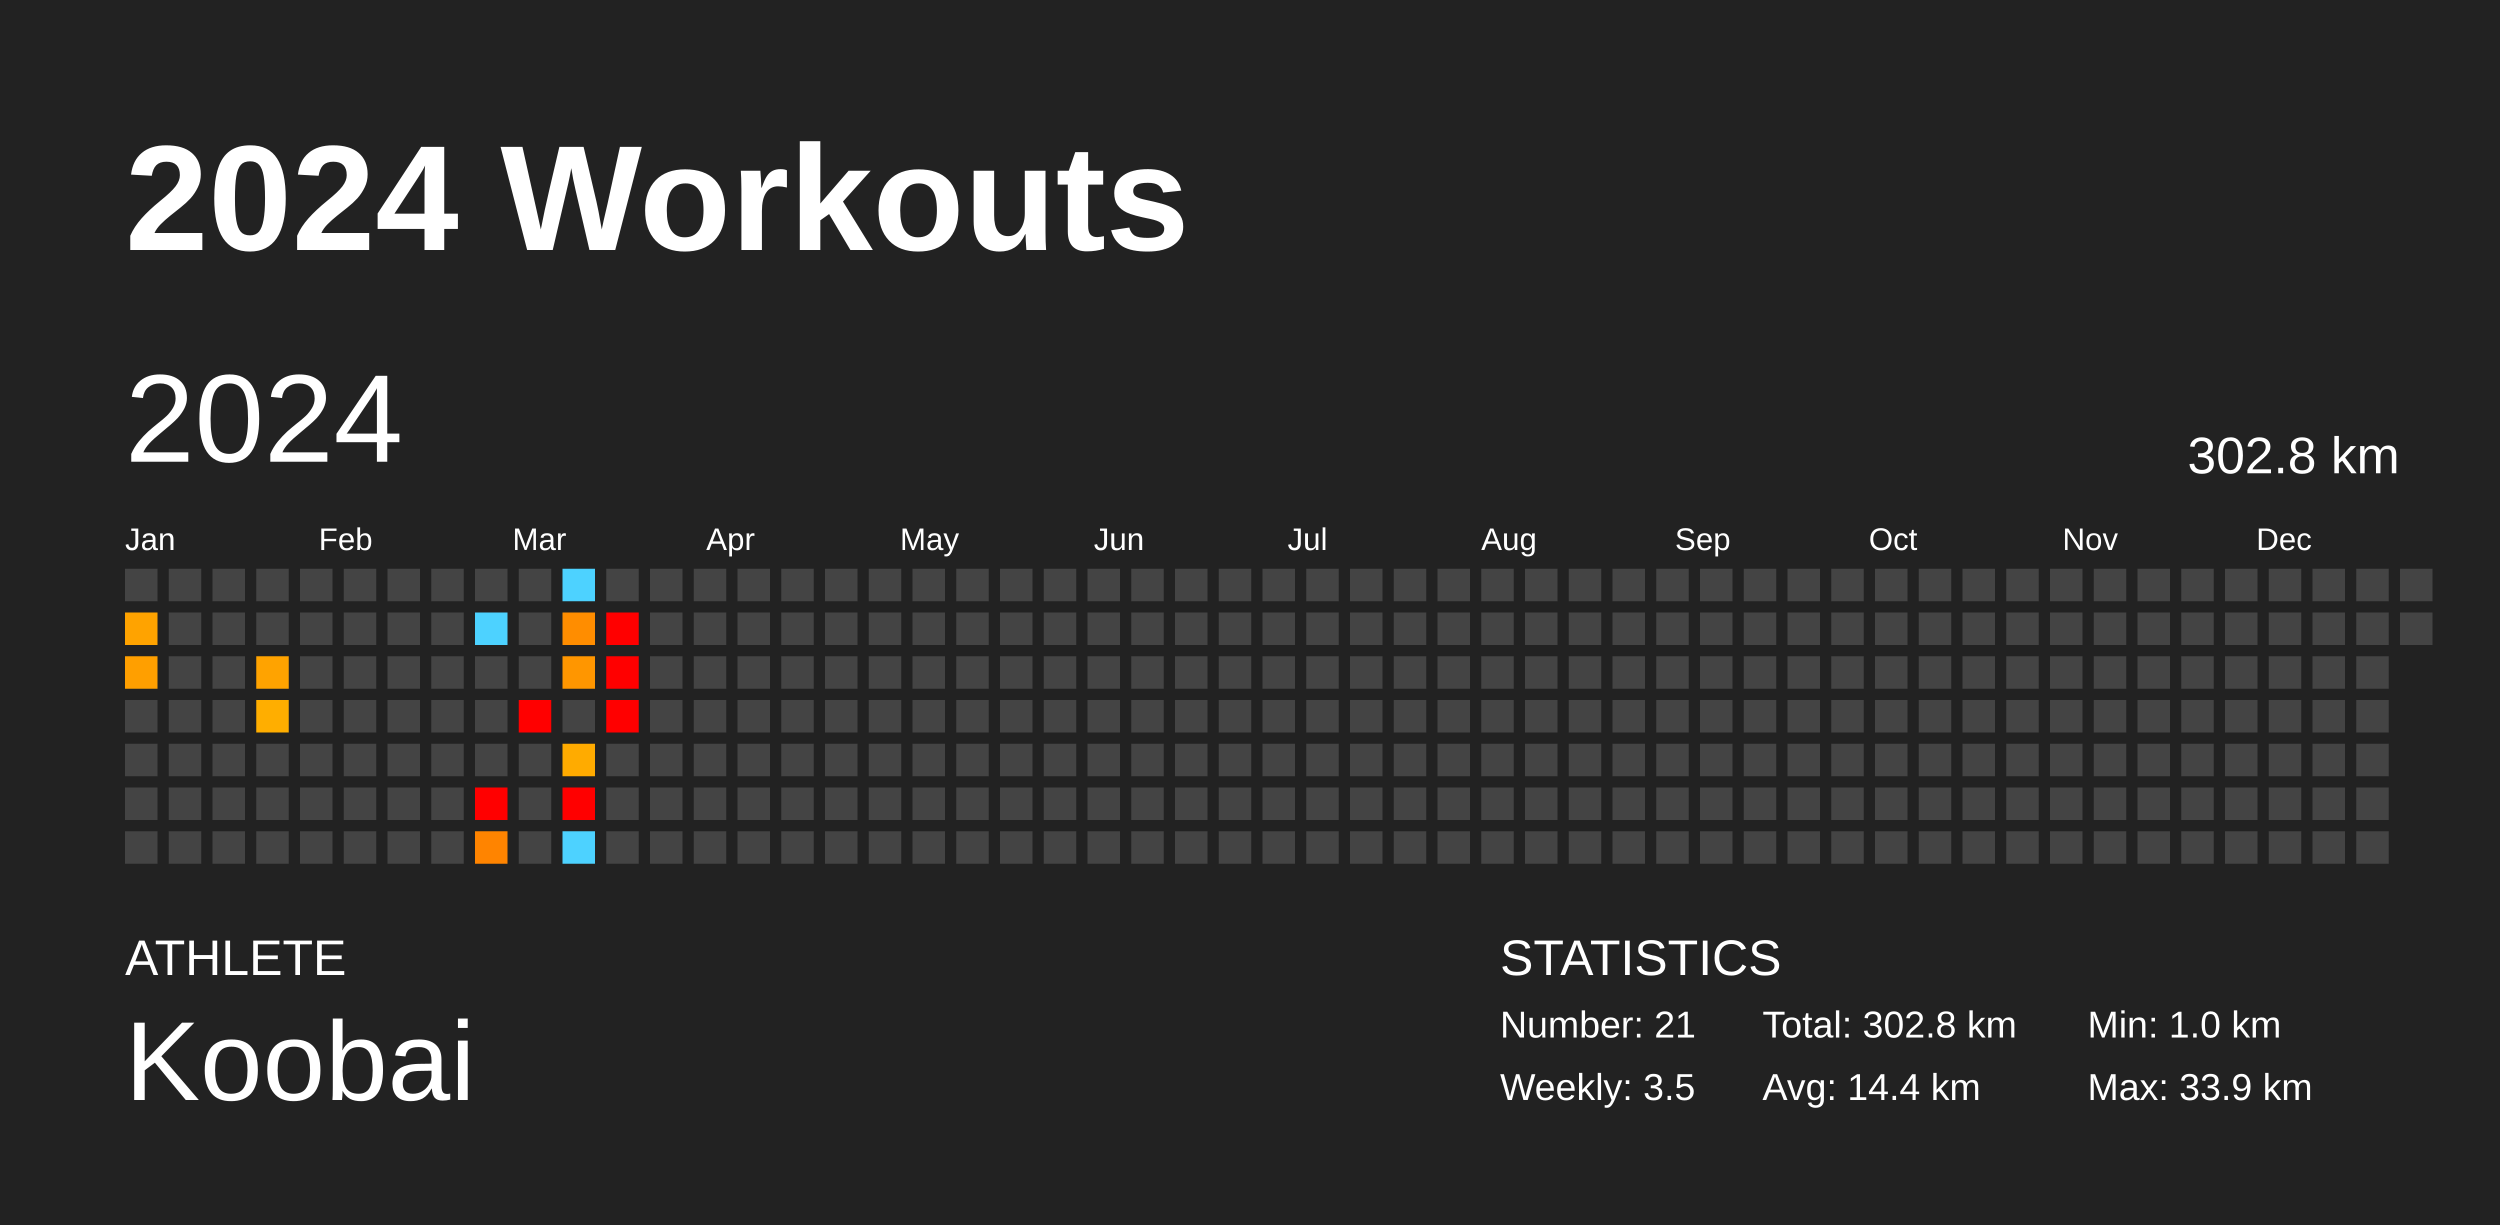
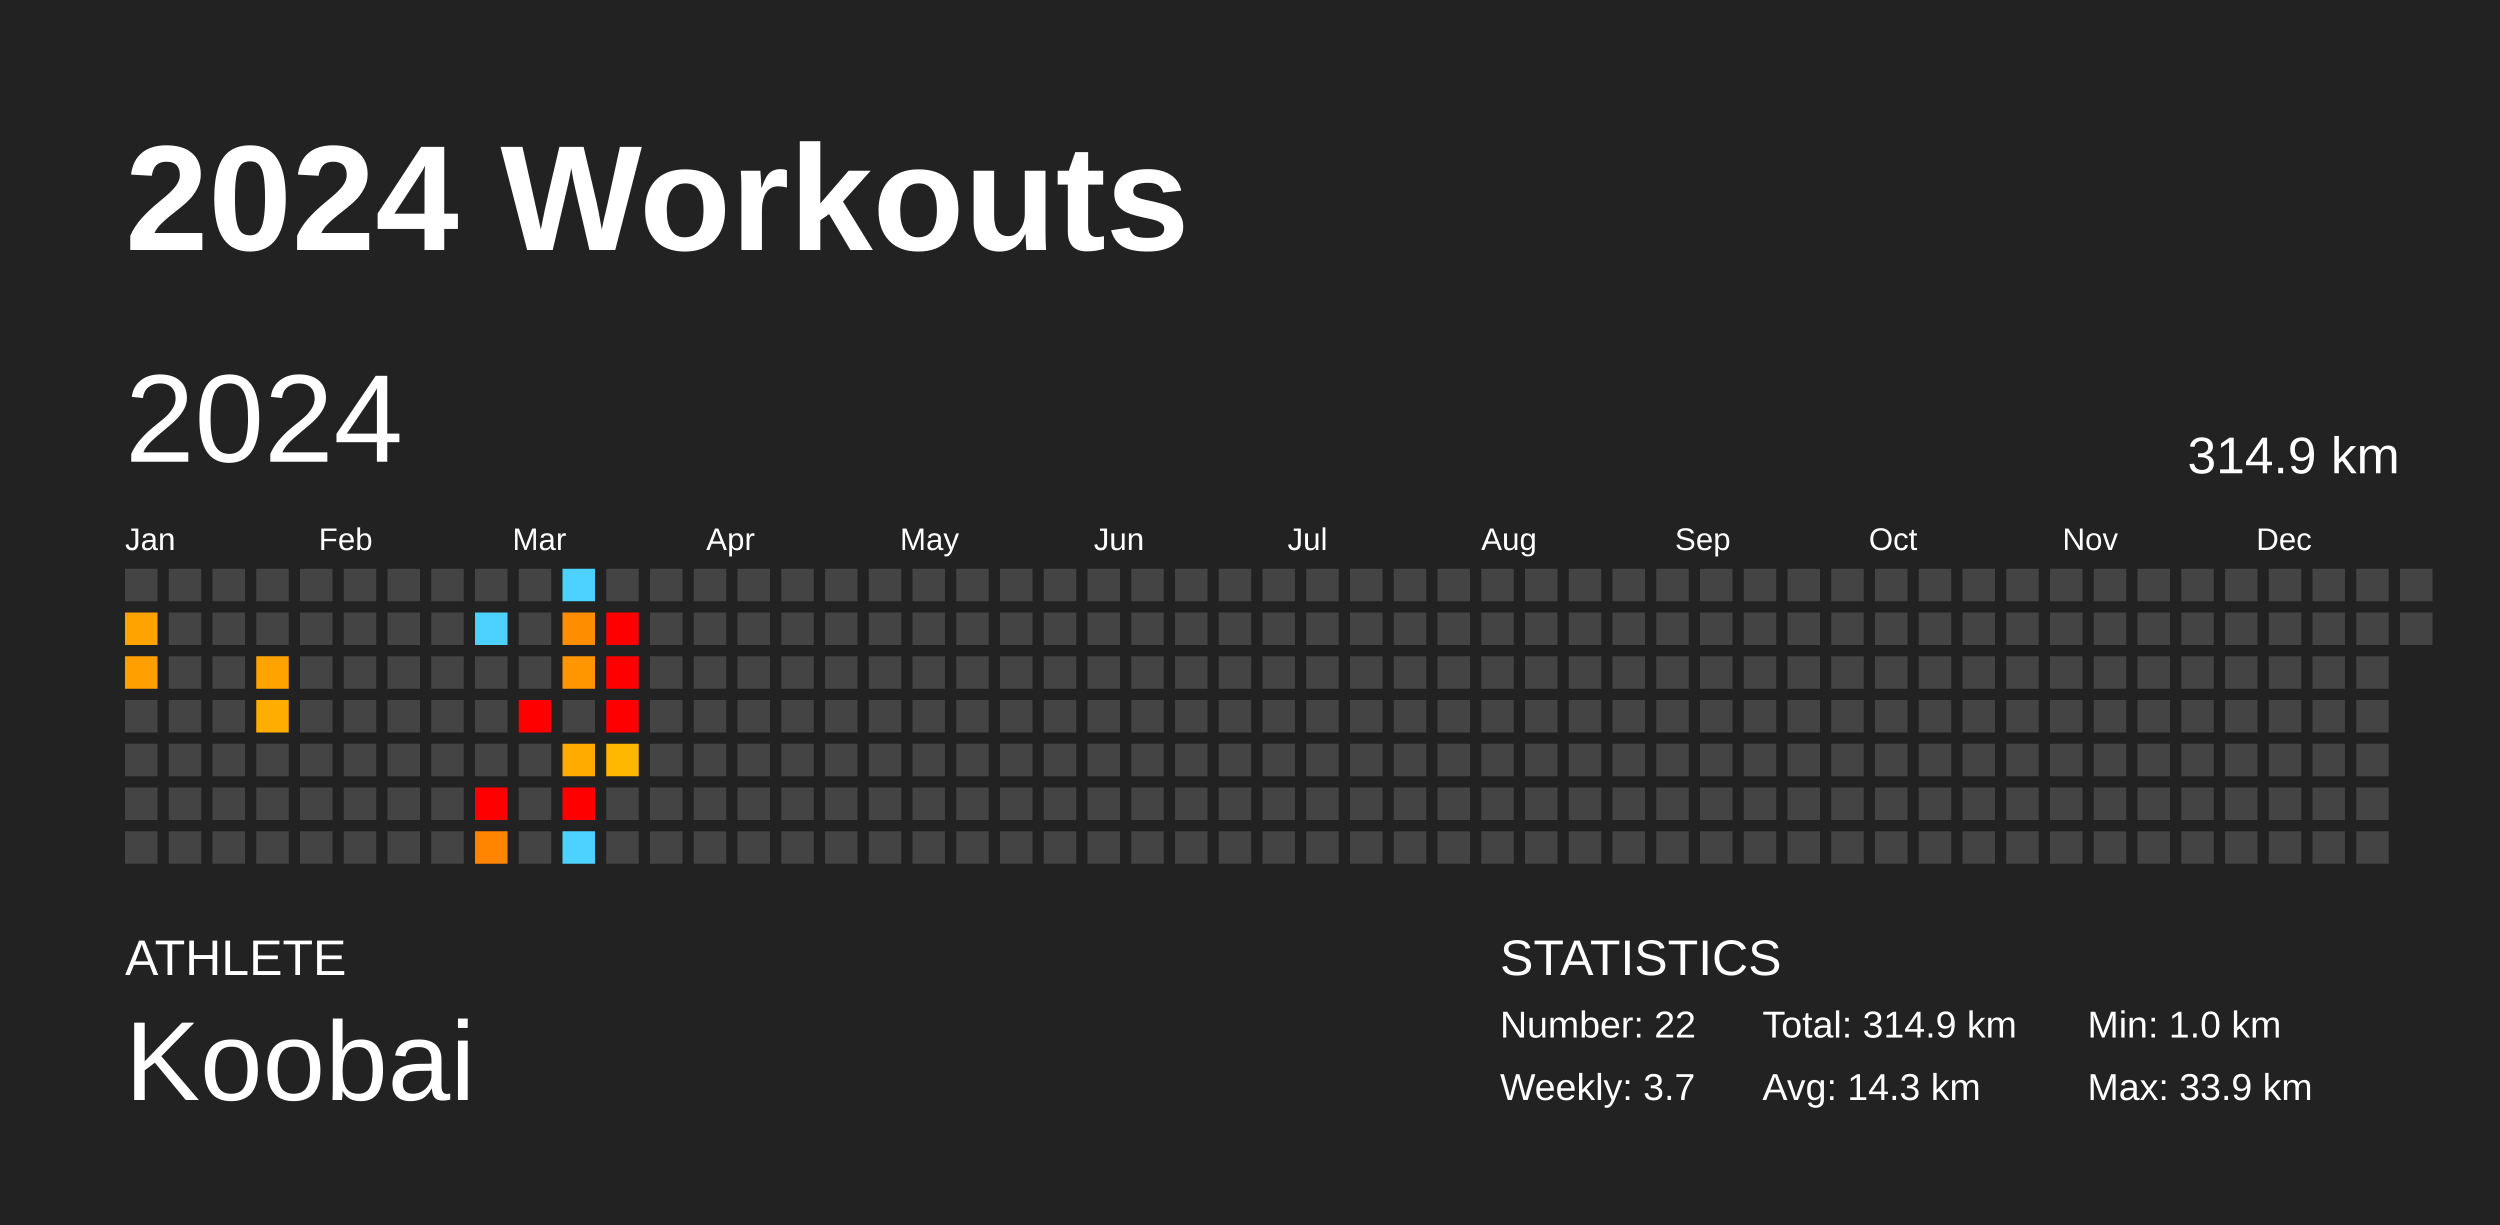
<svg xmlns="http://www.w3.org/2000/svg" baseProfile="full" height="98mm" version="1.1" viewBox="0,0,200,98" width="200mm">
  <defs />
  <rect fill="#222222" height="98" width="200" x="0" y="0" />
  <text fill="#FFFFFF" style="font-size:12px; font-family:Arial; font-weight:bold;" x="10" y="20">2024 Workouts</text>
  <text fill="#FFFFFF" style="font-size:4px; font-family:Arial" x="10" y="78">ATHLETE</text>
  <text fill="#FFFFFF" style="font-size:9px; font-family:Arial" x="10" y="88">Koobai</text>
  <text fill="#FFFFFF" style="font-size:4px; font-family:Arial" x="120" y="78">STATISTICS</text>
-   <text fill="#FFFFFF" style="font-size:3px; font-family:Arial" x="120" y="83">Number: 21</text>
-   <text fill="#FFFFFF" style="font-size:3px; font-family:Arial" x="120" y="88">Weekly: 3.5</text>
-   <text fill="#FFFFFF" style="font-size:3px; font-family:Arial" x="141" y="83">Total: 302.8 km</text>
-   <text fill="#FFFFFF" style="font-size:3px; font-family:Arial" x="141" y="88">Avg: 14.4 km</text>
+   <text fill="#FFFFFF" style="font-size:3px; font-family:Arial" x="120" y="83">Number: 22</text>
+   <text fill="#FFFFFF" style="font-size:3px; font-family:Arial" x="120" y="88">Weekly: 3.7</text>
+   <text fill="#FFFFFF" style="font-size:3px; font-family:Arial" x="141" y="83">Total: 314.9 km</text>
+   <text fill="#FFFFFF" style="font-size:3px; font-family:Arial" x="141" y="88">Avg: 14.3 km</text>
  <text fill="#FFFFFF" style="font-size:3px; font-family:Arial" x="167" y="83">Min: 1.0 km</text>
  <text fill="#FFFFFF" style="font-size:3px; font-family:Arial" x="167" y="88">Max: 33.9 km</text>
  <text dominant-baseline="hanging" fill="#FFFFFF" style="font-size:10.0px; font-family:Arial;" x="10" y="30">2024</text>
-   <text dominant-baseline="hanging" fill="#FFFFFF" style="font-size:4.125px; font-family:Arial;" x="175" y="35">302.8 km</text>
+   <text dominant-baseline="hanging" fill="#FFFFFF" style="font-size:4.125px; font-family:Arial;" x="175" y="35">314.9 km</text>
  <text fill="#FFFFFF" style="font-size:2.5px; font-family:Arial" x="10.0" y="44">Jan</text>
  <text fill="#FFFFFF" style="font-size:2.5px; font-family:Arial" x="25.5" y="44">Feb</text>
  <text fill="#FFFFFF" style="font-size:2.5px; font-family:Arial" x="41.0" y="44">Mar</text>
  <text fill="#FFFFFF" style="font-size:2.5px; font-family:Arial" x="56.5" y="44">Apr</text>
  <text fill="#FFFFFF" style="font-size:2.5px; font-family:Arial" x="72.0" y="44">May</text>
  <text fill="#FFFFFF" style="font-size:2.5px; font-family:Arial" x="87.5" y="44">Jun</text>
  <text fill="#FFFFFF" style="font-size:2.5px; font-family:Arial" x="103.0" y="44">Jul</text>
  <text fill="#FFFFFF" style="font-size:2.5px; font-family:Arial" x="118.5" y="44">Aug</text>
  <text fill="#FFFFFF" style="font-size:2.5px; font-family:Arial" x="134.0" y="44">Sep</text>
  <text fill="#FFFFFF" style="font-size:2.5px; font-family:Arial" x="149.5" y="44">Oct</text>
  <text fill="#FFFFFF" style="font-size:2.5px; font-family:Arial" x="165.0" y="44">Nov</text>
  <text fill="#FFFFFF" style="font-size:2.5px; font-family:Arial" x="180.5" y="44">Dec</text>
  <rect fill="#444444" height="2.6" width="2.6" x="10.0" y="45.5" />
  <rect fill="#ffa300" height="2.6" width="2.6" x="10.0" y="49.0" />
  <rect fill="#ff9f00" height="2.6" width="2.6" x="10.0" y="52.5" />
  <rect fill="#444444" height="2.6" width="2.6" x="10.0" y="56.0" />
  <rect fill="#444444" height="2.6" width="2.6" x="10.0" y="59.5" />
  <rect fill="#444444" height="2.6" width="2.6" x="10.0" y="63.0" />
  <rect fill="#444444" height="2.6" width="2.6" x="10.0" y="66.5" />
  <rect fill="#444444" height="2.6" width="2.6" x="13.5" y="45.5" />
  <rect fill="#444444" height="2.6" width="2.6" x="13.5" y="49.0" />
  <rect fill="#444444" height="2.6" width="2.6" x="13.5" y="52.5" />
  <rect fill="#444444" height="2.6" width="2.6" x="13.5" y="56.0" />
  <rect fill="#444444" height="2.6" width="2.6" x="13.5" y="59.5" />
  <rect fill="#444444" height="2.6" width="2.6" x="13.5" y="63.0" />
  <rect fill="#444444" height="2.6" width="2.6" x="13.5" y="66.5" />
  <rect fill="#444444" height="2.6" width="2.6" x="17.0" y="45.5" />
  <rect fill="#444444" height="2.6" width="2.6" x="17.0" y="49.0" />
  <rect fill="#444444" height="2.6" width="2.6" x="17.0" y="52.5" />
  <rect fill="#444444" height="2.6" width="2.6" x="17.0" y="56.0" />
  <rect fill="#444444" height="2.6" width="2.6" x="17.0" y="59.5" />
  <rect fill="#444444" height="2.6" width="2.6" x="17.0" y="63.0" />
  <rect fill="#444444" height="2.6" width="2.6" x="17.0" y="66.5" />
  <rect fill="#444444" height="2.6" width="2.6" x="20.5" y="45.5" />
  <rect fill="#444444" height="2.6" width="2.6" x="20.5" y="49.0" />
  <rect fill="#ffa300" height="2.6" width="2.6" x="20.5" y="52.5" />
  <rect fill="#ffae00" height="2.6" width="2.6" x="20.5" y="56.0" />
  <rect fill="#444444" height="2.6" width="2.6" x="20.5" y="59.5" />
  <rect fill="#444444" height="2.6" width="2.6" x="20.5" y="63.0" />
  <rect fill="#444444" height="2.6" width="2.6" x="20.5" y="66.5" />
  <rect fill="#444444" height="2.6" width="2.6" x="24.0" y="45.5" />
  <rect fill="#444444" height="2.6" width="2.6" x="24.0" y="49.0" />
  <rect fill="#444444" height="2.6" width="2.6" x="24.0" y="52.5" />
  <rect fill="#444444" height="2.6" width="2.6" x="24.0" y="56.0" />
  <rect fill="#444444" height="2.6" width="2.6" x="24.0" y="59.5" />
  <rect fill="#444444" height="2.6" width="2.6" x="24.0" y="63.0" />
  <rect fill="#444444" height="2.6" width="2.6" x="24.0" y="66.5" />
  <rect fill="#444444" height="2.6" width="2.6" x="27.5" y="45.5" />
  <rect fill="#444444" height="2.6" width="2.6" x="27.5" y="49.0" />
  <rect fill="#444444" height="2.6" width="2.6" x="27.5" y="52.5" />
  <rect fill="#444444" height="2.6" width="2.6" x="27.5" y="56.0" />
  <rect fill="#444444" height="2.6" width="2.6" x="27.5" y="59.5" />
  <rect fill="#444444" height="2.6" width="2.6" x="27.5" y="63.0" />
  <rect fill="#444444" height="2.6" width="2.6" x="27.5" y="66.5" />
  <rect fill="#444444" height="2.6" width="2.6" x="31.0" y="45.5" />
  <rect fill="#444444" height="2.6" width="2.6" x="31.0" y="49.0" />
  <rect fill="#444444" height="2.6" width="2.6" x="31.0" y="52.5" />
  <rect fill="#444444" height="2.6" width="2.6" x="31.0" y="56.0" />
  <rect fill="#444444" height="2.6" width="2.6" x="31.0" y="59.5" />
  <rect fill="#444444" height="2.6" width="2.6" x="31.0" y="63.0" />
  <rect fill="#444444" height="2.6" width="2.6" x="31.0" y="66.5" />
  <rect fill="#444444" height="2.6" width="2.6" x="34.5" y="45.5" />
  <rect fill="#444444" height="2.6" width="2.6" x="34.5" y="49.0" />
  <rect fill="#444444" height="2.6" width="2.6" x="34.5" y="52.5" />
  <rect fill="#444444" height="2.6" width="2.6" x="34.5" y="56.0" />
  <rect fill="#444444" height="2.6" width="2.6" x="34.5" y="59.5" />
  <rect fill="#444444" height="2.6" width="2.6" x="34.5" y="63.0" />
  <rect fill="#444444" height="2.6" width="2.6" x="34.5" y="66.5" />
  <rect fill="#444444" height="2.6" width="2.6" x="38.0" y="45.5" />
  <rect fill="#4dd2ff" height="2.6" width="2.6" x="38.0" y="49.0" />
  <rect fill="#444444" height="2.6" width="2.6" x="38.0" y="52.5" />
  <rect fill="#444444" height="2.6" width="2.6" x="38.0" y="56.0" />
  <rect fill="#444444" height="2.6" width="2.6" x="38.0" y="59.5" />
  <rect fill="red" height="2.6" width="2.6" x="38.0" y="63.0" />
  <rect fill="#ff8400" height="2.6" width="2.6" x="38.0" y="66.5" />
  <rect fill="#444444" height="2.6" width="2.6" x="41.5" y="45.5" />
  <rect fill="#444444" height="2.6" width="2.6" x="41.5" y="49.0" />
  <rect fill="#444444" height="2.6" width="2.6" x="41.5" y="52.5" />
  <rect fill="red" height="2.6" width="2.6" x="41.5" y="56.0" />
  <rect fill="#444444" height="2.6" width="2.6" x="41.5" y="59.5" />
  <rect fill="#444444" height="2.6" width="2.6" x="41.5" y="63.0" />
  <rect fill="#444444" height="2.6" width="2.6" x="41.5" y="66.5" />
  <rect fill="#4dd2ff" height="2.6" width="2.6" x="45.0" y="45.5" />
  <rect fill="#ff8d00" height="2.6" width="2.6" x="45.0" y="49.0" />
  <rect fill="#ff9600" height="2.6" width="2.6" x="45.0" y="52.5" />
  <rect fill="#444444" height="2.6" width="2.6" x="45.0" y="56.0" />
  <rect fill="#ffab00" height="2.6" width="2.6" x="45.0" y="59.5" />
  <rect fill="red" height="2.6" width="2.6" x="45.0" y="63.0" />
  <rect fill="#4dd2ff" height="2.6" width="2.6" x="45.0" y="66.5" />
  <rect fill="#444444" height="2.6" width="2.6" x="48.5" y="45.5" />
  <rect fill="red" height="2.6" width="2.6" x="48.5" y="49.0" />
  <rect fill="red" height="2.6" width="2.6" x="48.5" y="52.5" />
  <rect fill="red" height="2.6" width="2.6" x="48.5" y="56.0" />
-   <rect fill="#444444" height="2.6" width="2.6" x="48.5" y="59.5" />
+   <rect fill="#ffb700" height="2.6" width="2.6" x="48.5" y="59.5" />
  <rect fill="#444444" height="2.6" width="2.6" x="48.5" y="63.0" />
  <rect fill="#444444" height="2.6" width="2.6" x="48.5" y="66.5" />
  <rect fill="#444444" height="2.6" width="2.6" x="52.0" y="45.5" />
  <rect fill="#444444" height="2.6" width="2.6" x="52.0" y="49.0" />
  <rect fill="#444444" height="2.6" width="2.6" x="52.0" y="52.5" />
  <rect fill="#444444" height="2.6" width="2.6" x="52.0" y="56.0" />
  <rect fill="#444444" height="2.6" width="2.6" x="52.0" y="59.5" />
  <rect fill="#444444" height="2.6" width="2.6" x="52.0" y="63.0" />
  <rect fill="#444444" height="2.6" width="2.6" x="52.0" y="66.5" />
  <rect fill="#444444" height="2.6" width="2.6" x="55.5" y="45.5" />
  <rect fill="#444444" height="2.6" width="2.6" x="55.5" y="49.0" />
  <rect fill="#444444" height="2.6" width="2.6" x="55.5" y="52.5" />
  <rect fill="#444444" height="2.6" width="2.6" x="55.5" y="56.0" />
  <rect fill="#444444" height="2.6" width="2.6" x="55.5" y="59.5" />
  <rect fill="#444444" height="2.6" width="2.6" x="55.5" y="63.0" />
  <rect fill="#444444" height="2.6" width="2.6" x="55.5" y="66.5" />
  <rect fill="#444444" height="2.6" width="2.6" x="59.0" y="45.5" />
  <rect fill="#444444" height="2.6" width="2.6" x="59.0" y="49.0" />
  <rect fill="#444444" height="2.6" width="2.6" x="59.0" y="52.5" />
  <rect fill="#444444" height="2.6" width="2.6" x="59.0" y="56.0" />
  <rect fill="#444444" height="2.6" width="2.6" x="59.0" y="59.5" />
  <rect fill="#444444" height="2.6" width="2.6" x="59.0" y="63.0" />
  <rect fill="#444444" height="2.6" width="2.6" x="59.0" y="66.5" />
  <rect fill="#444444" height="2.6" width="2.6" x="62.5" y="45.5" />
  <rect fill="#444444" height="2.6" width="2.6" x="62.5" y="49.0" />
  <rect fill="#444444" height="2.6" width="2.6" x="62.5" y="52.5" />
  <rect fill="#444444" height="2.6" width="2.6" x="62.5" y="56.0" />
  <rect fill="#444444" height="2.6" width="2.6" x="62.5" y="59.5" />
  <rect fill="#444444" height="2.6" width="2.6" x="62.5" y="63.0" />
  <rect fill="#444444" height="2.6" width="2.6" x="62.5" y="66.5" />
  <rect fill="#444444" height="2.6" width="2.6" x="66.0" y="45.5" />
  <rect fill="#444444" height="2.6" width="2.6" x="66.0" y="49.0" />
  <rect fill="#444444" height="2.6" width="2.6" x="66.0" y="52.5" />
  <rect fill="#444444" height="2.6" width="2.6" x="66.0" y="56.0" />
  <rect fill="#444444" height="2.6" width="2.6" x="66.0" y="59.5" />
  <rect fill="#444444" height="2.6" width="2.6" x="66.0" y="63.0" />
  <rect fill="#444444" height="2.6" width="2.6" x="66.0" y="66.5" />
  <rect fill="#444444" height="2.6" width="2.6" x="69.5" y="45.5" />
  <rect fill="#444444" height="2.6" width="2.6" x="69.5" y="49.0" />
  <rect fill="#444444" height="2.6" width="2.6" x="69.5" y="52.5" />
  <rect fill="#444444" height="2.6" width="2.6" x="69.5" y="56.0" />
  <rect fill="#444444" height="2.6" width="2.6" x="69.5" y="59.5" />
  <rect fill="#444444" height="2.6" width="2.6" x="69.5" y="63.0" />
  <rect fill="#444444" height="2.6" width="2.6" x="69.5" y="66.5" />
  <rect fill="#444444" height="2.6" width="2.6" x="73.0" y="45.5" />
  <rect fill="#444444" height="2.6" width="2.6" x="73.0" y="49.0" />
  <rect fill="#444444" height="2.6" width="2.6" x="73.0" y="52.5" />
  <rect fill="#444444" height="2.6" width="2.6" x="73.0" y="56.0" />
  <rect fill="#444444" height="2.6" width="2.6" x="73.0" y="59.5" />
  <rect fill="#444444" height="2.6" width="2.6" x="73.0" y="63.0" />
  <rect fill="#444444" height="2.6" width="2.6" x="73.0" y="66.5" />
  <rect fill="#444444" height="2.6" width="2.6" x="76.5" y="45.5" />
  <rect fill="#444444" height="2.6" width="2.6" x="76.5" y="49.0" />
  <rect fill="#444444" height="2.6" width="2.6" x="76.5" y="52.5" />
  <rect fill="#444444" height="2.6" width="2.6" x="76.5" y="56.0" />
  <rect fill="#444444" height="2.6" width="2.6" x="76.5" y="59.5" />
  <rect fill="#444444" height="2.6" width="2.6" x="76.5" y="63.0" />
  <rect fill="#444444" height="2.6" width="2.6" x="76.5" y="66.5" />
  <rect fill="#444444" height="2.6" width="2.6" x="80.0" y="45.5" />
  <rect fill="#444444" height="2.6" width="2.6" x="80.0" y="49.0" />
  <rect fill="#444444" height="2.6" width="2.6" x="80.0" y="52.5" />
  <rect fill="#444444" height="2.6" width="2.6" x="80.0" y="56.0" />
  <rect fill="#444444" height="2.6" width="2.6" x="80.0" y="59.5" />
  <rect fill="#444444" height="2.6" width="2.6" x="80.0" y="63.0" />
  <rect fill="#444444" height="2.6" width="2.6" x="80.0" y="66.5" />
  <rect fill="#444444" height="2.6" width="2.6" x="83.5" y="45.5" />
  <rect fill="#444444" height="2.6" width="2.6" x="83.5" y="49.0" />
  <rect fill="#444444" height="2.6" width="2.6" x="83.5" y="52.5" />
  <rect fill="#444444" height="2.6" width="2.6" x="83.5" y="56.0" />
  <rect fill="#444444" height="2.6" width="2.6" x="83.5" y="59.5" />
  <rect fill="#444444" height="2.6" width="2.6" x="83.5" y="63.0" />
  <rect fill="#444444" height="2.6" width="2.6" x="83.5" y="66.5" />
  <rect fill="#444444" height="2.6" width="2.6" x="87.0" y="45.5" />
  <rect fill="#444444" height="2.6" width="2.6" x="87.0" y="49.0" />
  <rect fill="#444444" height="2.6" width="2.6" x="87.0" y="52.5" />
  <rect fill="#444444" height="2.6" width="2.6" x="87.0" y="56.0" />
  <rect fill="#444444" height="2.6" width="2.6" x="87.0" y="59.5" />
  <rect fill="#444444" height="2.6" width="2.6" x="87.0" y="63.0" />
  <rect fill="#444444" height="2.6" width="2.6" x="87.0" y="66.5" />
  <rect fill="#444444" height="2.6" width="2.6" x="90.5" y="45.5" />
  <rect fill="#444444" height="2.6" width="2.6" x="90.5" y="49.0" />
  <rect fill="#444444" height="2.6" width="2.6" x="90.5" y="52.5" />
  <rect fill="#444444" height="2.6" width="2.6" x="90.5" y="56.0" />
  <rect fill="#444444" height="2.6" width="2.6" x="90.5" y="59.5" />
  <rect fill="#444444" height="2.6" width="2.6" x="90.5" y="63.0" />
  <rect fill="#444444" height="2.6" width="2.6" x="90.5" y="66.5" />
  <rect fill="#444444" height="2.6" width="2.6" x="94.0" y="45.5" />
  <rect fill="#444444" height="2.6" width="2.6" x="94.0" y="49.0" />
  <rect fill="#444444" height="2.6" width="2.6" x="94.0" y="52.5" />
  <rect fill="#444444" height="2.6" width="2.6" x="94.0" y="56.0" />
  <rect fill="#444444" height="2.6" width="2.6" x="94.0" y="59.5" />
  <rect fill="#444444" height="2.6" width="2.6" x="94.0" y="63.0" />
  <rect fill="#444444" height="2.6" width="2.6" x="94.0" y="66.5" />
  <rect fill="#444444" height="2.6" width="2.6" x="97.5" y="45.5" />
  <rect fill="#444444" height="2.6" width="2.6" x="97.5" y="49.0" />
  <rect fill="#444444" height="2.6" width="2.6" x="97.5" y="52.5" />
  <rect fill="#444444" height="2.6" width="2.6" x="97.5" y="56.0" />
  <rect fill="#444444" height="2.6" width="2.6" x="97.5" y="59.5" />
  <rect fill="#444444" height="2.6" width="2.6" x="97.5" y="63.0" />
  <rect fill="#444444" height="2.6" width="2.6" x="97.5" y="66.5" />
  <rect fill="#444444" height="2.6" width="2.6" x="101.0" y="45.5" />
  <rect fill="#444444" height="2.6" width="2.6" x="101.0" y="49.0" />
  <rect fill="#444444" height="2.6" width="2.6" x="101.0" y="52.5" />
  <rect fill="#444444" height="2.6" width="2.6" x="101.0" y="56.0" />
  <rect fill="#444444" height="2.6" width="2.6" x="101.0" y="59.5" />
  <rect fill="#444444" height="2.6" width="2.6" x="101.0" y="63.0" />
  <rect fill="#444444" height="2.6" width="2.6" x="101.0" y="66.5" />
  <rect fill="#444444" height="2.6" width="2.6" x="104.5" y="45.5" />
  <rect fill="#444444" height="2.6" width="2.6" x="104.5" y="49.0" />
  <rect fill="#444444" height="2.6" width="2.6" x="104.5" y="52.5" />
  <rect fill="#444444" height="2.6" width="2.6" x="104.5" y="56.0" />
  <rect fill="#444444" height="2.6" width="2.6" x="104.5" y="59.5" />
  <rect fill="#444444" height="2.6" width="2.6" x="104.5" y="63.0" />
  <rect fill="#444444" height="2.6" width="2.6" x="104.5" y="66.5" />
  <rect fill="#444444" height="2.6" width="2.6" x="108.0" y="45.5" />
  <rect fill="#444444" height="2.6" width="2.6" x="108.0" y="49.0" />
  <rect fill="#444444" height="2.6" width="2.6" x="108.0" y="52.5" />
  <rect fill="#444444" height="2.6" width="2.6" x="108.0" y="56.0" />
  <rect fill="#444444" height="2.6" width="2.6" x="108.0" y="59.5" />
  <rect fill="#444444" height="2.6" width="2.6" x="108.0" y="63.0" />
  <rect fill="#444444" height="2.6" width="2.6" x="108.0" y="66.5" />
  <rect fill="#444444" height="2.6" width="2.6" x="111.5" y="45.5" />
  <rect fill="#444444" height="2.6" width="2.6" x="111.5" y="49.0" />
  <rect fill="#444444" height="2.6" width="2.6" x="111.5" y="52.5" />
  <rect fill="#444444" height="2.6" width="2.6" x="111.5" y="56.0" />
  <rect fill="#444444" height="2.6" width="2.6" x="111.5" y="59.5" />
  <rect fill="#444444" height="2.6" width="2.6" x="111.5" y="63.0" />
  <rect fill="#444444" height="2.6" width="2.6" x="111.5" y="66.5" />
  <rect fill="#444444" height="2.6" width="2.6" x="115.0" y="45.5" />
  <rect fill="#444444" height="2.6" width="2.6" x="115.0" y="49.0" />
  <rect fill="#444444" height="2.6" width="2.6" x="115.0" y="52.5" />
  <rect fill="#444444" height="2.6" width="2.6" x="115.0" y="56.0" />
  <rect fill="#444444" height="2.6" width="2.6" x="115.0" y="59.5" />
  <rect fill="#444444" height="2.6" width="2.6" x="115.0" y="63.0" />
  <rect fill="#444444" height="2.6" width="2.6" x="115.0" y="66.5" />
  <rect fill="#444444" height="2.6" width="2.6" x="118.5" y="45.5" />
  <rect fill="#444444" height="2.6" width="2.6" x="118.5" y="49.0" />
  <rect fill="#444444" height="2.6" width="2.6" x="118.5" y="52.5" />
  <rect fill="#444444" height="2.6" width="2.6" x="118.5" y="56.0" />
  <rect fill="#444444" height="2.6" width="2.6" x="118.5" y="59.5" />
  <rect fill="#444444" height="2.6" width="2.6" x="118.5" y="63.0" />
  <rect fill="#444444" height="2.6" width="2.6" x="118.5" y="66.5" />
  <rect fill="#444444" height="2.6" width="2.6" x="122.0" y="45.5" />
  <rect fill="#444444" height="2.6" width="2.6" x="122.0" y="49.0" />
  <rect fill="#444444" height="2.6" width="2.6" x="122.0" y="52.5" />
  <rect fill="#444444" height="2.6" width="2.6" x="122.0" y="56.0" />
  <rect fill="#444444" height="2.6" width="2.6" x="122.0" y="59.5" />
  <rect fill="#444444" height="2.6" width="2.6" x="122.0" y="63.0" />
  <rect fill="#444444" height="2.6" width="2.6" x="122.0" y="66.5" />
  <rect fill="#444444" height="2.6" width="2.6" x="125.5" y="45.5" />
  <rect fill="#444444" height="2.6" width="2.6" x="125.5" y="49.0" />
  <rect fill="#444444" height="2.6" width="2.6" x="125.5" y="52.5" />
  <rect fill="#444444" height="2.6" width="2.6" x="125.5" y="56.0" />
  <rect fill="#444444" height="2.6" width="2.6" x="125.5" y="59.5" />
  <rect fill="#444444" height="2.6" width="2.6" x="125.5" y="63.0" />
  <rect fill="#444444" height="2.6" width="2.6" x="125.5" y="66.5" />
  <rect fill="#444444" height="2.6" width="2.6" x="129.0" y="45.5" />
  <rect fill="#444444" height="2.6" width="2.6" x="129.0" y="49.0" />
  <rect fill="#444444" height="2.6" width="2.6" x="129.0" y="52.5" />
  <rect fill="#444444" height="2.6" width="2.6" x="129.0" y="56.0" />
  <rect fill="#444444" height="2.6" width="2.6" x="129.0" y="59.5" />
  <rect fill="#444444" height="2.6" width="2.6" x="129.0" y="63.0" />
  <rect fill="#444444" height="2.6" width="2.6" x="129.0" y="66.5" />
  <rect fill="#444444" height="2.6" width="2.6" x="132.5" y="45.5" />
  <rect fill="#444444" height="2.6" width="2.6" x="132.5" y="49.0" />
  <rect fill="#444444" height="2.6" width="2.6" x="132.5" y="52.5" />
  <rect fill="#444444" height="2.6" width="2.6" x="132.5" y="56.0" />
  <rect fill="#444444" height="2.6" width="2.6" x="132.5" y="59.5" />
  <rect fill="#444444" height="2.6" width="2.6" x="132.5" y="63.0" />
  <rect fill="#444444" height="2.6" width="2.6" x="132.5" y="66.5" />
  <rect fill="#444444" height="2.6" width="2.6" x="136.0" y="45.5" />
  <rect fill="#444444" height="2.6" width="2.6" x="136.0" y="49.0" />
  <rect fill="#444444" height="2.6" width="2.6" x="136.0" y="52.5" />
  <rect fill="#444444" height="2.6" width="2.6" x="136.0" y="56.0" />
  <rect fill="#444444" height="2.6" width="2.6" x="136.0" y="59.5" />
  <rect fill="#444444" height="2.6" width="2.6" x="136.0" y="63.0" />
  <rect fill="#444444" height="2.6" width="2.6" x="136.0" y="66.5" />
  <rect fill="#444444" height="2.6" width="2.6" x="139.5" y="45.5" />
  <rect fill="#444444" height="2.6" width="2.6" x="139.5" y="49.0" />
  <rect fill="#444444" height="2.6" width="2.6" x="139.5" y="52.5" />
  <rect fill="#444444" height="2.6" width="2.6" x="139.5" y="56.0" />
  <rect fill="#444444" height="2.6" width="2.6" x="139.5" y="59.5" />
  <rect fill="#444444" height="2.6" width="2.6" x="139.5" y="63.0" />
  <rect fill="#444444" height="2.6" width="2.6" x="139.5" y="66.5" />
  <rect fill="#444444" height="2.6" width="2.6" x="143.0" y="45.5" />
  <rect fill="#444444" height="2.6" width="2.6" x="143.0" y="49.0" />
  <rect fill="#444444" height="2.6" width="2.6" x="143.0" y="52.5" />
  <rect fill="#444444" height="2.6" width="2.6" x="143.0" y="56.0" />
  <rect fill="#444444" height="2.6" width="2.6" x="143.0" y="59.5" />
  <rect fill="#444444" height="2.6" width="2.6" x="143.0" y="63.0" />
  <rect fill="#444444" height="2.6" width="2.6" x="143.0" y="66.5" />
  <rect fill="#444444" height="2.6" width="2.6" x="146.5" y="45.5" />
  <rect fill="#444444" height="2.6" width="2.6" x="146.5" y="49.0" />
  <rect fill="#444444" height="2.6" width="2.6" x="146.5" y="52.5" />
  <rect fill="#444444" height="2.6" width="2.6" x="146.5" y="56.0" />
  <rect fill="#444444" height="2.6" width="2.6" x="146.5" y="59.5" />
  <rect fill="#444444" height="2.6" width="2.6" x="146.5" y="63.0" />
  <rect fill="#444444" height="2.6" width="2.6" x="146.5" y="66.5" />
  <rect fill="#444444" height="2.6" width="2.6" x="150.0" y="45.5" />
  <rect fill="#444444" height="2.6" width="2.6" x="150.0" y="49.0" />
  <rect fill="#444444" height="2.6" width="2.6" x="150.0" y="52.5" />
  <rect fill="#444444" height="2.6" width="2.6" x="150.0" y="56.0" />
  <rect fill="#444444" height="2.6" width="2.6" x="150.0" y="59.5" />
  <rect fill="#444444" height="2.6" width="2.6" x="150.0" y="63.0" />
  <rect fill="#444444" height="2.6" width="2.6" x="150.0" y="66.5" />
  <rect fill="#444444" height="2.6" width="2.6" x="153.5" y="45.5" />
  <rect fill="#444444" height="2.6" width="2.6" x="153.5" y="49.0" />
  <rect fill="#444444" height="2.6" width="2.6" x="153.5" y="52.5" />
  <rect fill="#444444" height="2.6" width="2.6" x="153.5" y="56.0" />
  <rect fill="#444444" height="2.6" width="2.6" x="153.5" y="59.5" />
  <rect fill="#444444" height="2.6" width="2.6" x="153.5" y="63.0" />
  <rect fill="#444444" height="2.6" width="2.6" x="153.5" y="66.5" />
  <rect fill="#444444" height="2.6" width="2.6" x="157.0" y="45.5" />
  <rect fill="#444444" height="2.6" width="2.6" x="157.0" y="49.0" />
  <rect fill="#444444" height="2.6" width="2.6" x="157.0" y="52.5" />
  <rect fill="#444444" height="2.6" width="2.6" x="157.0" y="56.0" />
  <rect fill="#444444" height="2.6" width="2.6" x="157.0" y="59.5" />
  <rect fill="#444444" height="2.6" width="2.6" x="157.0" y="63.0" />
  <rect fill="#444444" height="2.6" width="2.6" x="157.0" y="66.5" />
  <rect fill="#444444" height="2.6" width="2.6" x="160.5" y="45.5" />
  <rect fill="#444444" height="2.6" width="2.6" x="160.5" y="49.0" />
  <rect fill="#444444" height="2.6" width="2.6" x="160.5" y="52.5" />
  <rect fill="#444444" height="2.6" width="2.6" x="160.5" y="56.0" />
  <rect fill="#444444" height="2.6" width="2.6" x="160.5" y="59.5" />
  <rect fill="#444444" height="2.6" width="2.6" x="160.5" y="63.0" />
  <rect fill="#444444" height="2.6" width="2.6" x="160.5" y="66.5" />
  <rect fill="#444444" height="2.6" width="2.6" x="164.0" y="45.5" />
  <rect fill="#444444" height="2.6" width="2.6" x="164.0" y="49.0" />
  <rect fill="#444444" height="2.6" width="2.6" x="164.0" y="52.5" />
  <rect fill="#444444" height="2.6" width="2.6" x="164.0" y="56.0" />
  <rect fill="#444444" height="2.6" width="2.6" x="164.0" y="59.5" />
  <rect fill="#444444" height="2.6" width="2.6" x="164.0" y="63.0" />
  <rect fill="#444444" height="2.6" width="2.6" x="164.0" y="66.5" />
  <rect fill="#444444" height="2.6" width="2.6" x="167.5" y="45.5" />
  <rect fill="#444444" height="2.6" width="2.6" x="167.5" y="49.0" />
  <rect fill="#444444" height="2.6" width="2.6" x="167.5" y="52.5" />
  <rect fill="#444444" height="2.6" width="2.6" x="167.5" y="56.0" />
  <rect fill="#444444" height="2.6" width="2.6" x="167.5" y="59.5" />
  <rect fill="#444444" height="2.6" width="2.6" x="167.5" y="63.0" />
  <rect fill="#444444" height="2.6" width="2.6" x="167.5" y="66.5" />
  <rect fill="#444444" height="2.6" width="2.6" x="171.0" y="45.5" />
  <rect fill="#444444" height="2.6" width="2.6" x="171.0" y="49.0" />
  <rect fill="#444444" height="2.6" width="2.6" x="171.0" y="52.5" />
  <rect fill="#444444" height="2.6" width="2.6" x="171.0" y="56.0" />
  <rect fill="#444444" height="2.6" width="2.6" x="171.0" y="59.5" />
  <rect fill="#444444" height="2.6" width="2.6" x="171.0" y="63.0" />
  <rect fill="#444444" height="2.6" width="2.6" x="171.0" y="66.5" />
  <rect fill="#444444" height="2.6" width="2.6" x="174.5" y="45.5" />
  <rect fill="#444444" height="2.6" width="2.6" x="174.5" y="49.0" />
  <rect fill="#444444" height="2.6" width="2.6" x="174.5" y="52.5" />
  <rect fill="#444444" height="2.6" width="2.6" x="174.5" y="56.0" />
  <rect fill="#444444" height="2.6" width="2.6" x="174.5" y="59.5" />
  <rect fill="#444444" height="2.6" width="2.6" x="174.5" y="63.0" />
  <rect fill="#444444" height="2.6" width="2.6" x="174.5" y="66.5" />
  <rect fill="#444444" height="2.6" width="2.6" x="178.0" y="45.5" />
  <rect fill="#444444" height="2.6" width="2.6" x="178.0" y="49.0" />
  <rect fill="#444444" height="2.6" width="2.6" x="178.0" y="52.5" />
  <rect fill="#444444" height="2.6" width="2.6" x="178.0" y="56.0" />
  <rect fill="#444444" height="2.6" width="2.6" x="178.0" y="59.5" />
  <rect fill="#444444" height="2.6" width="2.6" x="178.0" y="63.0" />
  <rect fill="#444444" height="2.6" width="2.6" x="178.0" y="66.5" />
  <rect fill="#444444" height="2.6" width="2.6" x="181.5" y="45.5" />
  <rect fill="#444444" height="2.6" width="2.6" x="181.5" y="49.0" />
  <rect fill="#444444" height="2.6" width="2.6" x="181.5" y="52.5" />
  <rect fill="#444444" height="2.6" width="2.6" x="181.5" y="56.0" />
  <rect fill="#444444" height="2.6" width="2.6" x="181.5" y="59.5" />
  <rect fill="#444444" height="2.6" width="2.6" x="181.5" y="63.0" />
  <rect fill="#444444" height="2.6" width="2.6" x="181.5" y="66.5" />
  <rect fill="#444444" height="2.6" width="2.6" x="185.0" y="45.5" />
  <rect fill="#444444" height="2.6" width="2.6" x="185.0" y="49.0" />
  <rect fill="#444444" height="2.6" width="2.6" x="185.0" y="52.5" />
  <rect fill="#444444" height="2.6" width="2.6" x="185.0" y="56.0" />
  <rect fill="#444444" height="2.6" width="2.6" x="185.0" y="59.5" />
  <rect fill="#444444" height="2.6" width="2.6" x="185.0" y="63.0" />
  <rect fill="#444444" height="2.6" width="2.6" x="185.0" y="66.5" />
  <rect fill="#444444" height="2.6" width="2.6" x="188.5" y="45.5" />
  <rect fill="#444444" height="2.6" width="2.6" x="188.5" y="49.0" />
  <rect fill="#444444" height="2.6" width="2.6" x="188.5" y="52.5" />
  <rect fill="#444444" height="2.6" width="2.6" x="188.5" y="56.0" />
  <rect fill="#444444" height="2.6" width="2.6" x="188.5" y="59.5" />
  <rect fill="#444444" height="2.6" width="2.6" x="188.5" y="63.0" />
  <rect fill="#444444" height="2.6" width="2.6" x="188.5" y="66.5" />
  <rect fill="#444444" height="2.6" width="2.6" x="192.0" y="45.5" />
  <rect fill="#444444" height="2.6" width="2.6" x="192.0" y="49.0" />
</svg>
